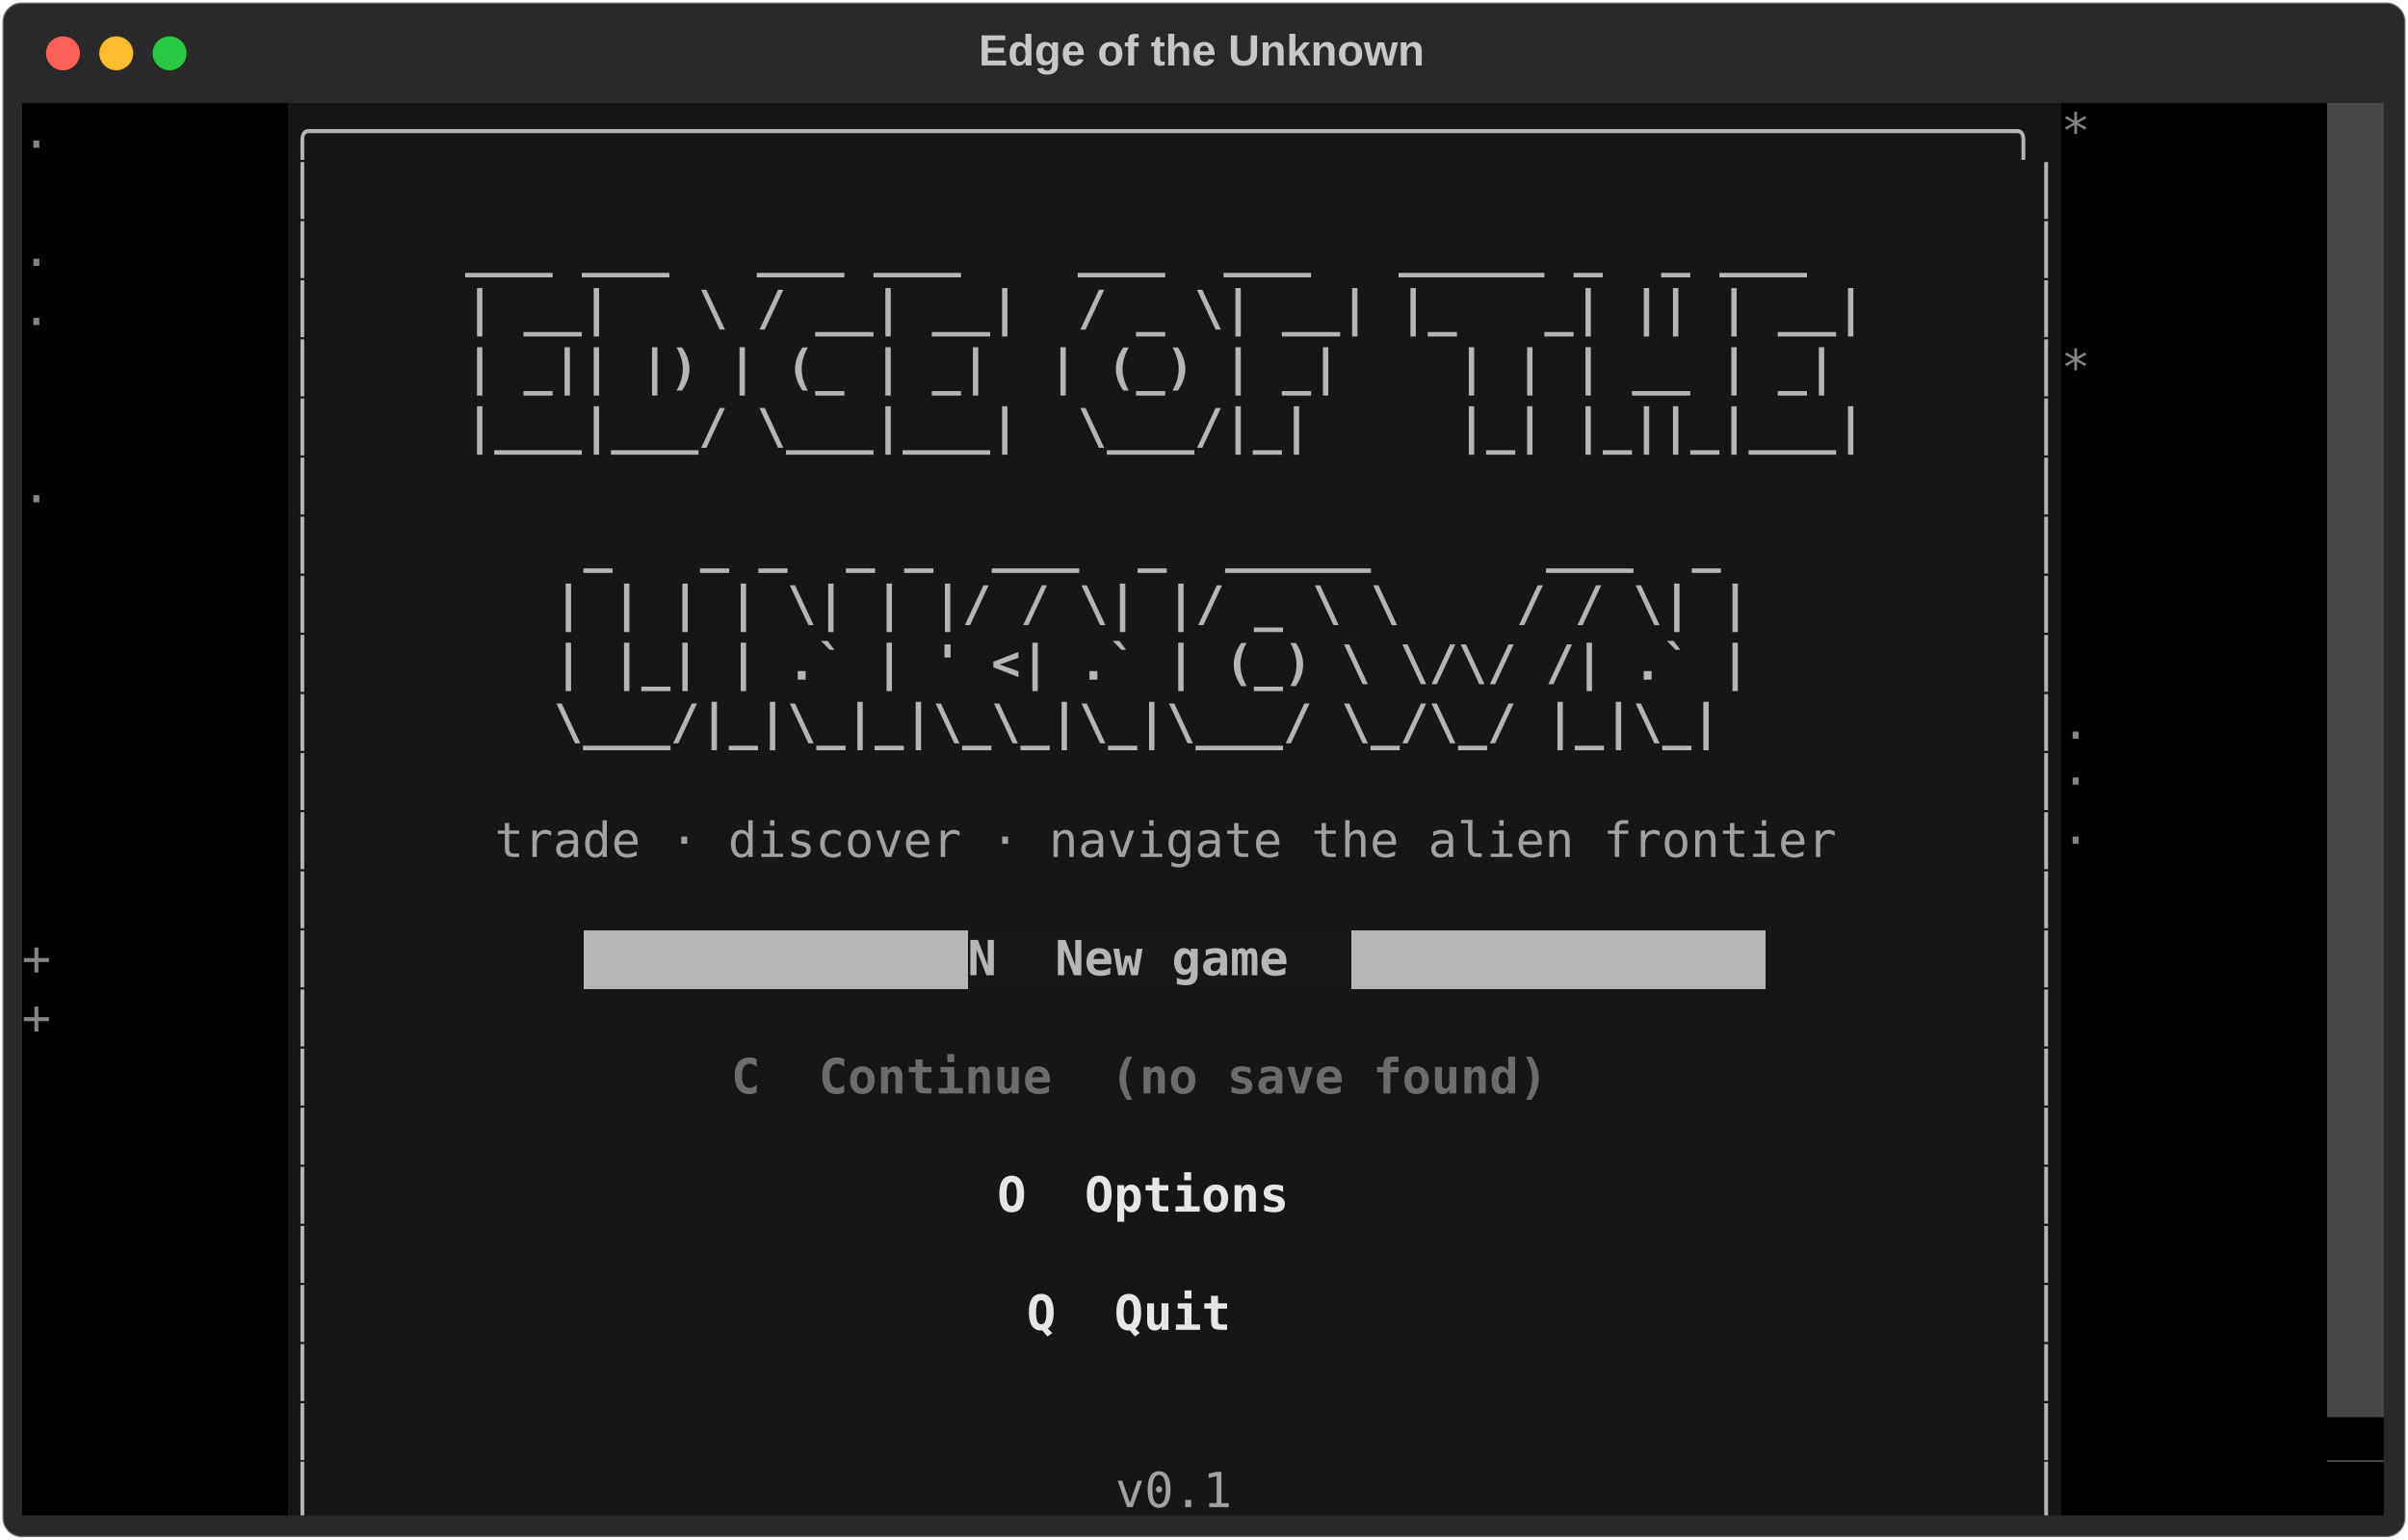
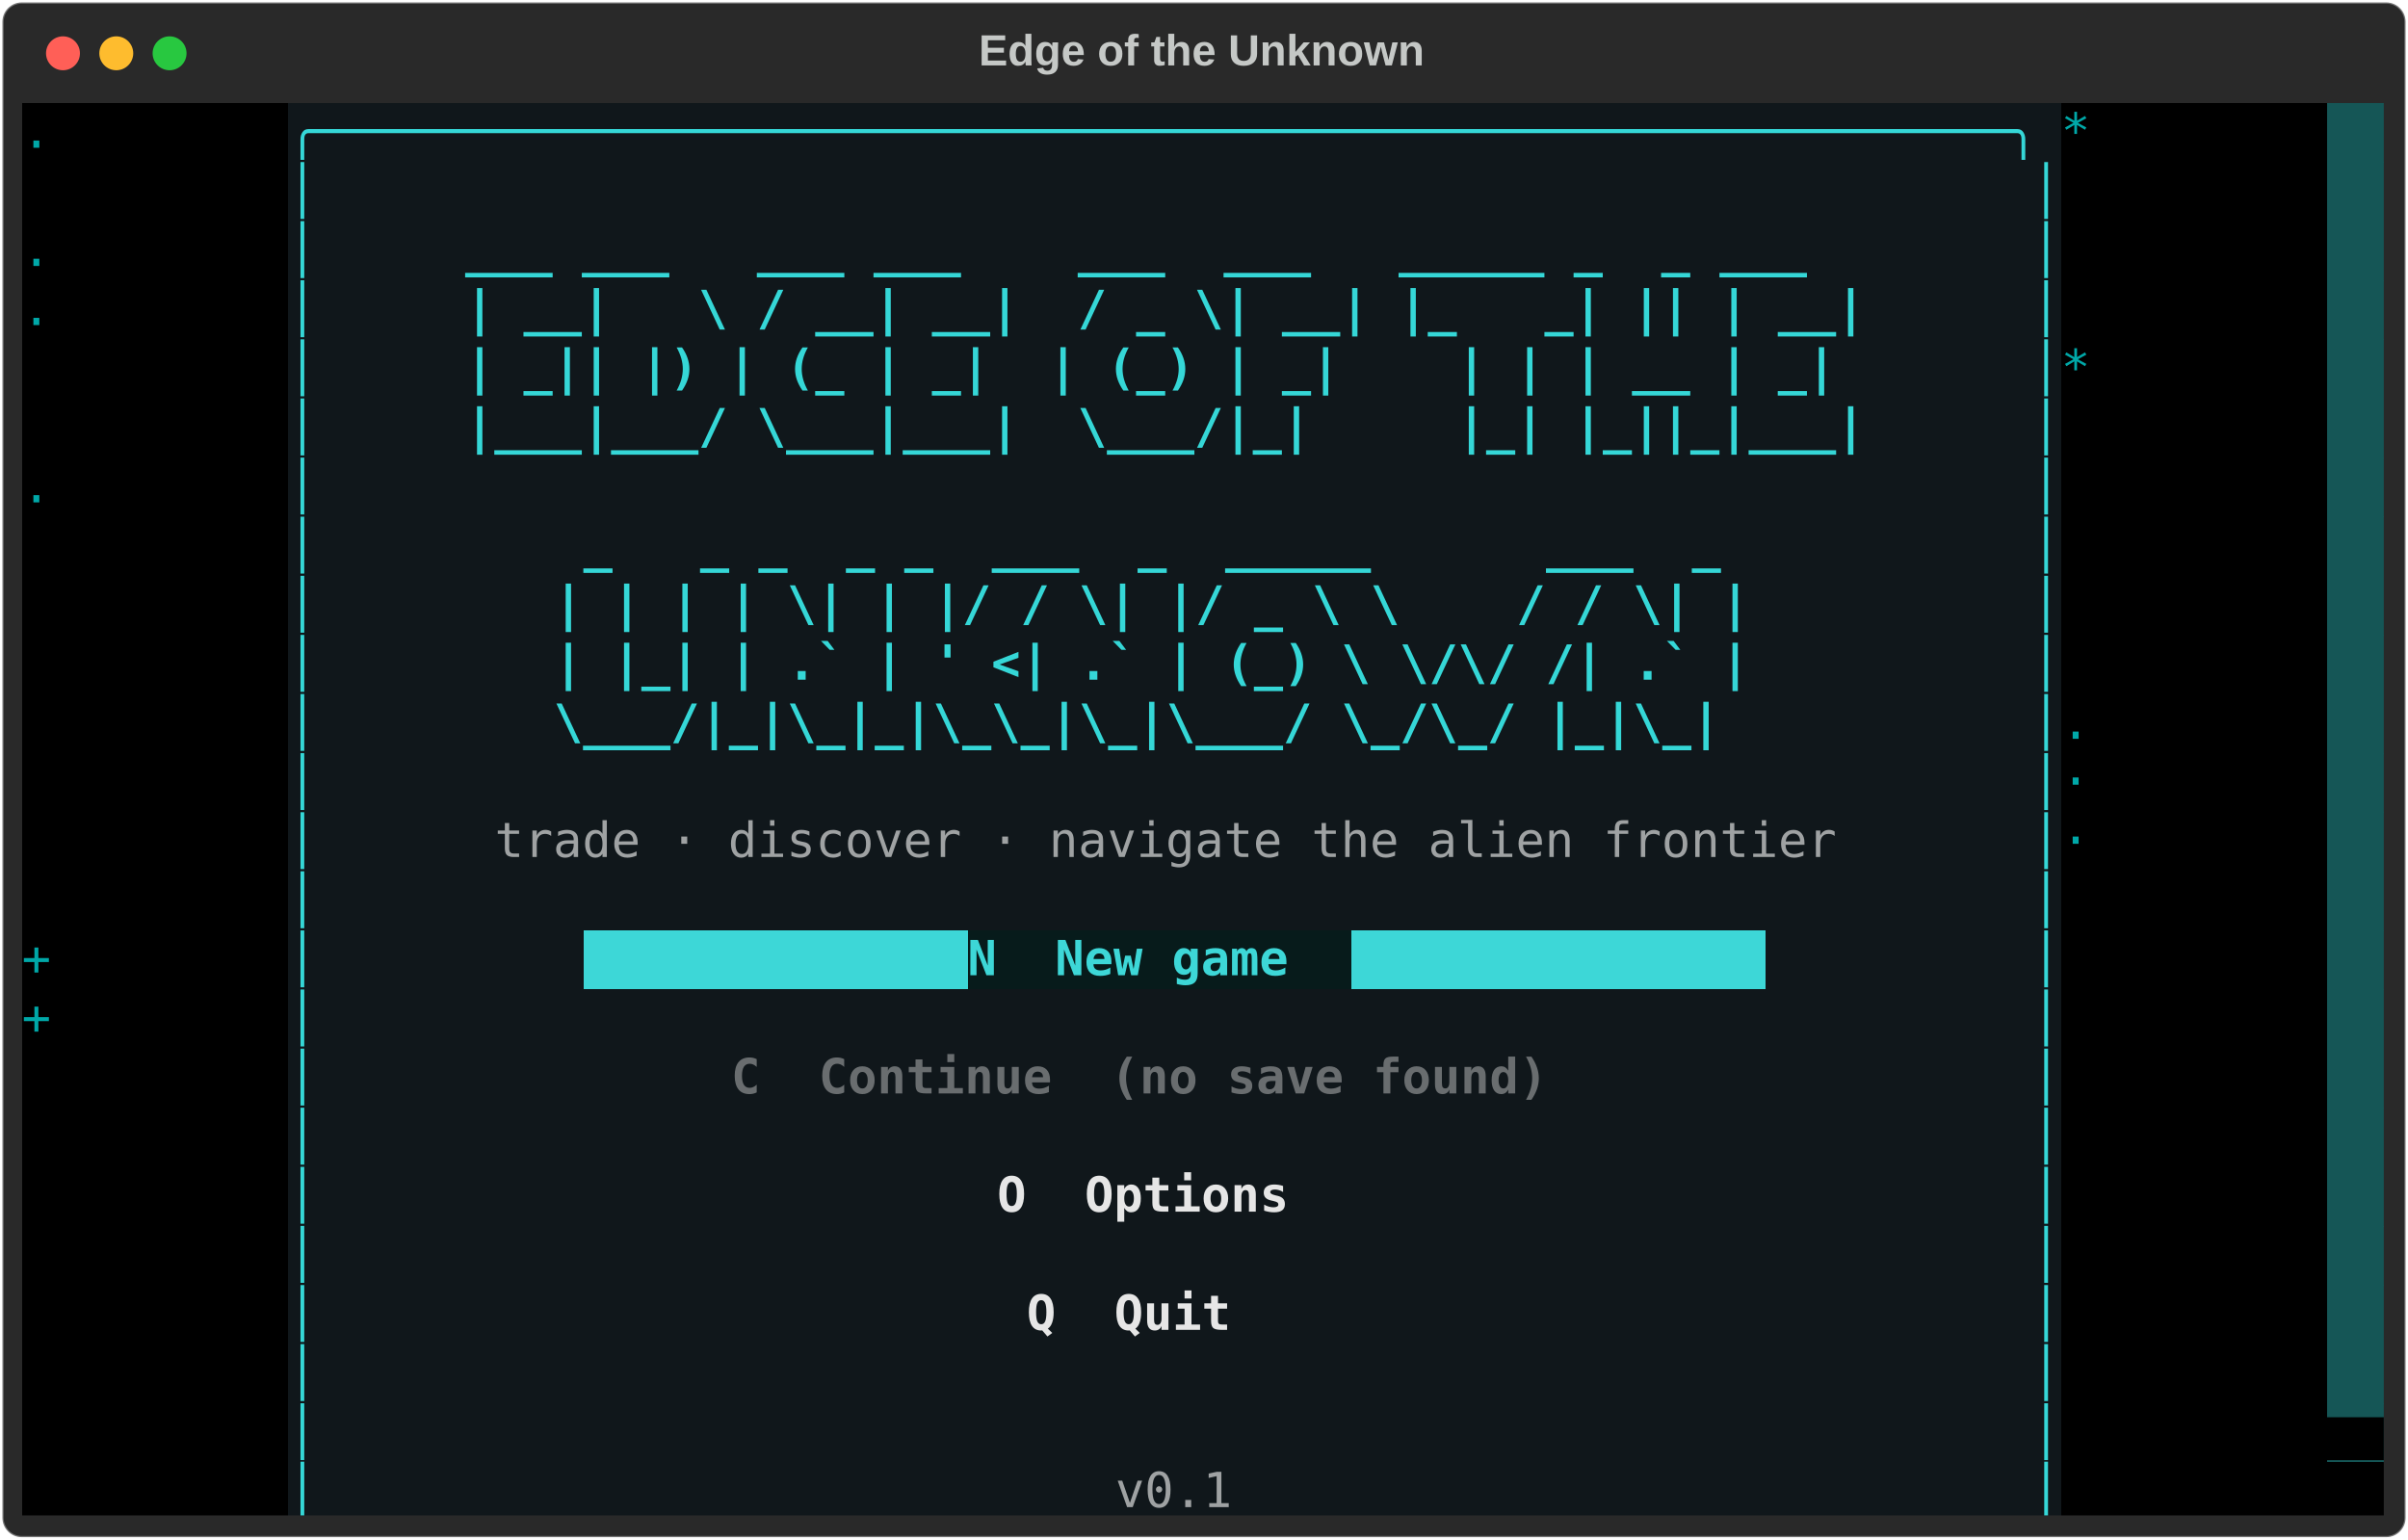
<svg xmlns="http://www.w3.org/2000/svg" class="rich-terminal" viewBox="0 0 994 635.6">
  <style>

    @font-face {
        font-family: "Fira Code";
        src: local("FiraCode-Regular"),
                url("https://cdnjs.cloudflare.com/ajax/libs/firacode/6.2.0/woff2/FiraCode-Regular.woff2") format("woff2"),
                url("https://cdnjs.cloudflare.com/ajax/libs/firacode/6.2.0/woff/FiraCode-Regular.woff") format("woff");
        font-style: normal;
        font-weight: 400;
    }
    @font-face {
        font-family: "Fira Code";
        src: local("FiraCode-Bold"),
                url("https://cdnjs.cloudflare.com/ajax/libs/firacode/6.2.0/woff2/FiraCode-Bold.woff2") format("woff2"),
                url("https://cdnjs.cloudflare.com/ajax/libs/firacode/6.2.0/woff/FiraCode-Bold.woff") format("woff");
        font-style: bold;
        font-weight: 700;
    }

    .terminal-matrix {
        font-family: Fira Code, monospace;
        font-size: 20px;
        line-height: 24.4px;
        font-variant-east-asian: full-width;
    }

    .terminal-title {
        font-size: 18px;
        font-weight: bold;
        font-family: arial;
    }

-     .terminal-r1 { fill: #848484 }
- .terminal-r2 { fill: #b5b5b5 }
+     .terminal-r1 { fill: #00a8a8 }
+ .terminal-r2 { fill: #35d7d7 }
.terminal-r3 { fill: #000000 }
.terminal-r4 { fill: #c5c8c6 }
- .terminal-r5 { fill: #b5b5b5;font-weight: bold }
- .terminal-r6 { fill: #a1a1a1 }
- .terminal-r7 { fill: #b6b6b6;font-weight: bold }
- .terminal-r8 { fill: #6c6c6c;font-weight: bold }
+ .terminal-r5 { fill: #35d7d7;font-weight: bold }
+ .terminal-r6 { fill: #9fa2a3 }
+ .terminal-r7 { fill: #3dd7d7;font-weight: bold }
+ .terminal-r8 { fill: #696d6f;font-weight: bold }
.terminal-r9 { fill: #e6e6e6;font-weight: bold }
.terminal-r10 { fill: #e6e6e6 }
    </style>
  <defs>
    <clipPath id="terminal-clip-terminal">
      <rect x="0" y="0" width="975.0" height="584.6" />
    </clipPath>
    <clipPath id="terminal-line-0">
      <rect x="0" y="1.5" width="976" height="24.65" />
    </clipPath>
    <clipPath id="terminal-line-1">
      <rect x="0" y="25.9" width="976" height="24.65" />
    </clipPath>
    <clipPath id="terminal-line-2">
      <rect x="0" y="50.3" width="976" height="24.65" />
    </clipPath>
    <clipPath id="terminal-line-3">
      <rect x="0" y="74.7" width="976" height="24.65" />
    </clipPath>
    <clipPath id="terminal-line-4">
      <rect x="0" y="99.1" width="976" height="24.65" />
    </clipPath>
    <clipPath id="terminal-line-5">
      <rect x="0" y="123.5" width="976" height="24.65" />
    </clipPath>
    <clipPath id="terminal-line-6">
      <rect x="0" y="147.9" width="976" height="24.65" />
    </clipPath>
    <clipPath id="terminal-line-7">
      <rect x="0" y="172.3" width="976" height="24.65" />
    </clipPath>
    <clipPath id="terminal-line-8">
      <rect x="0" y="196.7" width="976" height="24.65" />
    </clipPath>
    <clipPath id="terminal-line-9">
      <rect x="0" y="221.1" width="976" height="24.65" />
    </clipPath>
    <clipPath id="terminal-line-10">
      <rect x="0" y="245.5" width="976" height="24.65" />
    </clipPath>
    <clipPath id="terminal-line-11">
      <rect x="0" y="269.9" width="976" height="24.65" />
    </clipPath>
    <clipPath id="terminal-line-12">
      <rect x="0" y="294.3" width="976" height="24.65" />
    </clipPath>
    <clipPath id="terminal-line-13">
      <rect x="0" y="318.7" width="976" height="24.65" />
    </clipPath>
    <clipPath id="terminal-line-14">
      <rect x="0" y="343.1" width="976" height="24.65" />
    </clipPath>
    <clipPath id="terminal-line-15">
      <rect x="0" y="367.5" width="976" height="24.65" />
    </clipPath>
    <clipPath id="terminal-line-16">
      <rect x="0" y="391.9" width="976" height="24.65" />
    </clipPath>
    <clipPath id="terminal-line-17">
      <rect x="0" y="416.3" width="976" height="24.65" />
    </clipPath>
    <clipPath id="terminal-line-18">
      <rect x="0" y="440.7" width="976" height="24.65" />
    </clipPath>
    <clipPath id="terminal-line-19">
      <rect x="0" y="465.1" width="976" height="24.65" />
    </clipPath>
    <clipPath id="terminal-line-20">
      <rect x="0" y="489.5" width="976" height="24.65" />
    </clipPath>
    <clipPath id="terminal-line-21">
      <rect x="0" y="513.9" width="976" height="24.65" />
    </clipPath>
    <clipPath id="terminal-line-22">
      <rect x="0" y="538.3" width="976" height="24.65" />
    </clipPath>
  </defs>
  <rect fill="#292929" stroke="rgba(255,255,255,0.35)" stroke-width="1" x="1" y="1" width="992" height="633.6" rx="8" />
  <text class="terminal-title" fill="#c5c8c6" text-anchor="middle" x="496" y="27">Edge of the Unknown</text>
  <g transform="translate(26,22)">
    <circle cx="0" cy="0" r="7" fill="#ff5f57" />
    <circle cx="22" cy="0" r="7" fill="#febc2e" />
    <circle cx="44" cy="0" r="7" fill="#28c840" />
  </g>
  <g transform="translate(9, 41)" clip-path="url(#terminal-clip-terminal)">
    <rect fill="#000000" x="0" y="1.5" width="109.8" height="24.65" shape-rendering="crispEdges" />
-     <rect fill="#161616" x="109.8" y="1.5" width="732" height="24.65" shape-rendering="crispEdges" />
+     <rect fill="#10171b" x="109.8" y="1.5" width="732" height="24.65" shape-rendering="crispEdges" />
    <rect fill="#000000" x="841.8" y="1.5" width="109.8" height="24.65" shape-rendering="crispEdges" />
-     <rect fill="#484848" x="951.6" y="1.5" width="24.4" height="24.65" shape-rendering="crispEdges" />
+     <rect fill="#155656" x="951.6" y="1.5" width="24.4" height="24.65" shape-rendering="crispEdges" />
    <rect fill="#000000" x="0" y="25.9" width="109.8" height="24.65" shape-rendering="crispEdges" />
-     <rect fill="#161616" x="109.8" y="25.9" width="12.2" height="24.65" shape-rendering="crispEdges" />
-     <rect fill="#161616" x="122" y="25.9" width="707.6" height="24.65" shape-rendering="crispEdges" />
-     <rect fill="#161616" x="829.6" y="25.9" width="12.2" height="24.65" shape-rendering="crispEdges" />
+     <rect fill="#10171b" x="109.8" y="25.9" width="12.2" height="24.65" shape-rendering="crispEdges" />
+     <rect fill="#10171b" x="122" y="25.9" width="707.6" height="24.65" shape-rendering="crispEdges" />
+     <rect fill="#10171b" x="829.6" y="25.9" width="12.2" height="24.65" shape-rendering="crispEdges" />
    <rect fill="#000000" x="841.8" y="25.9" width="109.8" height="24.65" shape-rendering="crispEdges" />
-     <rect fill="#484848" x="951.6" y="25.9" width="24.4" height="24.65" shape-rendering="crispEdges" />
+     <rect fill="#155656" x="951.6" y="25.9" width="24.4" height="24.65" shape-rendering="crispEdges" />
    <rect fill="#000000" x="0" y="50.3" width="109.8" height="24.65" shape-rendering="crispEdges" />
-     <rect fill="#161616" x="109.8" y="50.3" width="12.2" height="24.65" shape-rendering="crispEdges" />
-     <rect fill="#161616" x="122" y="50.3" width="61" height="24.65" shape-rendering="crispEdges" />
-     <rect fill="#161616" x="183" y="50.3" width="573.4" height="24.65" shape-rendering="crispEdges" />
-     <rect fill="#161616" x="756.4" y="50.3" width="73.2" height="24.65" shape-rendering="crispEdges" />
-     <rect fill="#161616" x="829.6" y="50.3" width="12.2" height="24.65" shape-rendering="crispEdges" />
+     <rect fill="#10171b" x="109.8" y="50.3" width="12.2" height="24.65" shape-rendering="crispEdges" />
+     <rect fill="#10171b" x="122" y="50.3" width="61" height="24.65" shape-rendering="crispEdges" />
+     <rect fill="#10171b" x="183" y="50.3" width="573.4" height="24.65" shape-rendering="crispEdges" />
+     <rect fill="#10171b" x="756.4" y="50.3" width="73.2" height="24.65" shape-rendering="crispEdges" />
+     <rect fill="#10171b" x="829.6" y="50.3" width="12.2" height="24.65" shape-rendering="crispEdges" />
    <rect fill="#000000" x="841.8" y="50.3" width="109.8" height="24.65" shape-rendering="crispEdges" />
-     <rect fill="#484848" x="951.6" y="50.3" width="24.4" height="24.65" shape-rendering="crispEdges" />
+     <rect fill="#155656" x="951.6" y="50.3" width="24.4" height="24.65" shape-rendering="crispEdges" />
    <rect fill="#000000" x="0" y="74.7" width="109.8" height="24.65" shape-rendering="crispEdges" />
-     <rect fill="#161616" x="109.8" y="74.7" width="12.2" height="24.65" shape-rendering="crispEdges" />
-     <rect fill="#161616" x="122" y="74.7" width="61" height="24.65" shape-rendering="crispEdges" />
-     <rect fill="#161616" x="183" y="74.7" width="585.6" height="24.65" shape-rendering="crispEdges" />
-     <rect fill="#161616" x="768.6" y="74.7" width="61" height="24.65" shape-rendering="crispEdges" />
-     <rect fill="#161616" x="829.6" y="74.7" width="12.2" height="24.65" shape-rendering="crispEdges" />
+     <rect fill="#10171b" x="109.8" y="74.7" width="12.2" height="24.65" shape-rendering="crispEdges" />
+     <rect fill="#10171b" x="122" y="74.7" width="61" height="24.65" shape-rendering="crispEdges" />
+     <rect fill="#10171b" x="183" y="74.7" width="585.6" height="24.65" shape-rendering="crispEdges" />
+     <rect fill="#10171b" x="768.6" y="74.7" width="61" height="24.65" shape-rendering="crispEdges" />
+     <rect fill="#10171b" x="829.6" y="74.7" width="12.2" height="24.65" shape-rendering="crispEdges" />
    <rect fill="#000000" x="841.8" y="74.7" width="109.8" height="24.65" shape-rendering="crispEdges" />
-     <rect fill="#484848" x="951.6" y="74.7" width="24.4" height="24.65" shape-rendering="crispEdges" />
+     <rect fill="#155656" x="951.6" y="74.7" width="24.4" height="24.65" shape-rendering="crispEdges" />
    <rect fill="#000000" x="0" y="99.1" width="109.8" height="24.65" shape-rendering="crispEdges" />
-     <rect fill="#161616" x="109.8" y="99.1" width="12.2" height="24.65" shape-rendering="crispEdges" />
-     <rect fill="#161616" x="122" y="99.1" width="61" height="24.65" shape-rendering="crispEdges" />
-     <rect fill="#161616" x="183" y="99.1" width="573.4" height="24.65" shape-rendering="crispEdges" />
-     <rect fill="#161616" x="756.4" y="99.1" width="73.2" height="24.65" shape-rendering="crispEdges" />
-     <rect fill="#161616" x="829.6" y="99.1" width="12.2" height="24.65" shape-rendering="crispEdges" />
+     <rect fill="#10171b" x="109.8" y="99.1" width="12.2" height="24.65" shape-rendering="crispEdges" />
+     <rect fill="#10171b" x="122" y="99.1" width="61" height="24.65" shape-rendering="crispEdges" />
+     <rect fill="#10171b" x="183" y="99.1" width="573.4" height="24.65" shape-rendering="crispEdges" />
+     <rect fill="#10171b" x="756.4" y="99.1" width="73.2" height="24.65" shape-rendering="crispEdges" />
+     <rect fill="#10171b" x="829.6" y="99.1" width="12.2" height="24.65" shape-rendering="crispEdges" />
    <rect fill="#000000" x="841.8" y="99.1" width="109.8" height="24.65" shape-rendering="crispEdges" />
-     <rect fill="#484848" x="951.6" y="99.1" width="24.4" height="24.65" shape-rendering="crispEdges" />
+     <rect fill="#155656" x="951.6" y="99.1" width="24.4" height="24.65" shape-rendering="crispEdges" />
    <rect fill="#000000" x="0" y="123.5" width="109.8" height="24.65" shape-rendering="crispEdges" />
-     <rect fill="#161616" x="109.8" y="123.5" width="12.2" height="24.65" shape-rendering="crispEdges" />
-     <rect fill="#161616" x="122" y="123.5" width="61" height="24.65" shape-rendering="crispEdges" />
-     <rect fill="#161616" x="183" y="123.5" width="585.6" height="24.65" shape-rendering="crispEdges" />
-     <rect fill="#161616" x="768.6" y="123.5" width="61" height="24.65" shape-rendering="crispEdges" />
-     <rect fill="#161616" x="829.6" y="123.5" width="12.2" height="24.65" shape-rendering="crispEdges" />
+     <rect fill="#10171b" x="109.8" y="123.5" width="12.2" height="24.65" shape-rendering="crispEdges" />
+     <rect fill="#10171b" x="122" y="123.5" width="61" height="24.65" shape-rendering="crispEdges" />
+     <rect fill="#10171b" x="183" y="123.5" width="585.6" height="24.65" shape-rendering="crispEdges" />
+     <rect fill="#10171b" x="768.6" y="123.5" width="61" height="24.65" shape-rendering="crispEdges" />
+     <rect fill="#10171b" x="829.6" y="123.5" width="12.2" height="24.65" shape-rendering="crispEdges" />
    <rect fill="#000000" x="841.8" y="123.5" width="109.8" height="24.65" shape-rendering="crispEdges" />
-     <rect fill="#484848" x="951.6" y="123.5" width="24.4" height="24.65" shape-rendering="crispEdges" />
+     <rect fill="#155656" x="951.6" y="123.5" width="24.4" height="24.65" shape-rendering="crispEdges" />
    <rect fill="#000000" x="0" y="147.9" width="109.8" height="24.65" shape-rendering="crispEdges" />
-     <rect fill="#161616" x="109.8" y="147.9" width="12.2" height="24.65" shape-rendering="crispEdges" />
-     <rect fill="#161616" x="122" y="147.9" width="353.8" height="24.65" shape-rendering="crispEdges" />
-     <rect fill="#161616" x="475.8" y="147.9" width="0" height="24.65" shape-rendering="crispEdges" />
-     <rect fill="#161616" x="475.8" y="147.9" width="353.8" height="24.65" shape-rendering="crispEdges" />
-     <rect fill="#161616" x="829.6" y="147.9" width="12.2" height="24.65" shape-rendering="crispEdges" />
+     <rect fill="#10171b" x="109.8" y="147.9" width="12.2" height="24.65" shape-rendering="crispEdges" />
+     <rect fill="#10171b" x="122" y="147.9" width="353.8" height="24.65" shape-rendering="crispEdges" />
+     <rect fill="#10171b" x="475.8" y="147.9" width="0" height="24.65" shape-rendering="crispEdges" />
+     <rect fill="#10171b" x="475.8" y="147.9" width="353.8" height="24.65" shape-rendering="crispEdges" />
+     <rect fill="#10171b" x="829.6" y="147.9" width="12.2" height="24.65" shape-rendering="crispEdges" />
    <rect fill="#000000" x="841.8" y="147.9" width="109.8" height="24.65" shape-rendering="crispEdges" />
-     <rect fill="#484848" x="951.6" y="147.9" width="24.4" height="24.65" shape-rendering="crispEdges" />
+     <rect fill="#155656" x="951.6" y="147.9" width="24.4" height="24.65" shape-rendering="crispEdges" />
    <rect fill="#000000" x="0" y="172.3" width="109.8" height="24.65" shape-rendering="crispEdges" />
-     <rect fill="#161616" x="109.8" y="172.3" width="12.2" height="24.65" shape-rendering="crispEdges" />
-     <rect fill="#161616" x="122" y="172.3" width="109.8" height="24.65" shape-rendering="crispEdges" />
-     <rect fill="#161616" x="231.8" y="172.3" width="488" height="24.65" shape-rendering="crispEdges" />
-     <rect fill="#161616" x="719.8" y="172.3" width="109.8" height="24.65" shape-rendering="crispEdges" />
-     <rect fill="#161616" x="829.6" y="172.3" width="12.2" height="24.65" shape-rendering="crispEdges" />
+     <rect fill="#10171b" x="109.8" y="172.3" width="12.2" height="24.65" shape-rendering="crispEdges" />
+     <rect fill="#10171b" x="122" y="172.3" width="109.8" height="24.65" shape-rendering="crispEdges" />
+     <rect fill="#10171b" x="231.8" y="172.3" width="488" height="24.65" shape-rendering="crispEdges" />
+     <rect fill="#10171b" x="719.8" y="172.3" width="109.8" height="24.65" shape-rendering="crispEdges" />
+     <rect fill="#10171b" x="829.6" y="172.3" width="12.2" height="24.65" shape-rendering="crispEdges" />
    <rect fill="#000000" x="841.8" y="172.3" width="109.8" height="24.65" shape-rendering="crispEdges" />
-     <rect fill="#484848" x="951.6" y="172.3" width="24.4" height="24.65" shape-rendering="crispEdges" />
+     <rect fill="#155656" x="951.6" y="172.3" width="24.4" height="24.65" shape-rendering="crispEdges" />
    <rect fill="#000000" x="0" y="196.7" width="109.8" height="24.65" shape-rendering="crispEdges" />
-     <rect fill="#161616" x="109.8" y="196.7" width="12.2" height="24.65" shape-rendering="crispEdges" />
-     <rect fill="#161616" x="122" y="196.7" width="97.6" height="24.65" shape-rendering="crispEdges" />
-     <rect fill="#161616" x="219.6" y="196.7" width="500.2" height="24.65" shape-rendering="crispEdges" />
-     <rect fill="#161616" x="719.8" y="196.7" width="109.8" height="24.65" shape-rendering="crispEdges" />
-     <rect fill="#161616" x="829.6" y="196.7" width="12.2" height="24.65" shape-rendering="crispEdges" />
+     <rect fill="#10171b" x="109.8" y="196.7" width="12.2" height="24.65" shape-rendering="crispEdges" />
+     <rect fill="#10171b" x="122" y="196.7" width="97.6" height="24.65" shape-rendering="crispEdges" />
+     <rect fill="#10171b" x="219.6" y="196.7" width="500.2" height="24.65" shape-rendering="crispEdges" />
+     <rect fill="#10171b" x="719.8" y="196.7" width="109.8" height="24.65" shape-rendering="crispEdges" />
+     <rect fill="#10171b" x="829.6" y="196.7" width="12.2" height="24.65" shape-rendering="crispEdges" />
    <rect fill="#000000" x="841.8" y="196.7" width="109.8" height="24.65" shape-rendering="crispEdges" />
-     <rect fill="#484848" x="951.6" y="196.7" width="24.4" height="24.65" shape-rendering="crispEdges" />
+     <rect fill="#155656" x="951.6" y="196.7" width="24.4" height="24.65" shape-rendering="crispEdges" />
    <rect fill="#000000" x="0" y="221.1" width="109.8" height="24.65" shape-rendering="crispEdges" />
-     <rect fill="#161616" x="109.8" y="221.1" width="12.2" height="24.65" shape-rendering="crispEdges" />
-     <rect fill="#161616" x="122" y="221.1" width="97.6" height="24.65" shape-rendering="crispEdges" />
-     <rect fill="#161616" x="219.6" y="221.1" width="500.2" height="24.65" shape-rendering="crispEdges" />
-     <rect fill="#161616" x="719.8" y="221.1" width="109.8" height="24.65" shape-rendering="crispEdges" />
-     <rect fill="#161616" x="829.6" y="221.1" width="12.2" height="24.65" shape-rendering="crispEdges" />
+     <rect fill="#10171b" x="109.8" y="221.1" width="12.2" height="24.65" shape-rendering="crispEdges" />
+     <rect fill="#10171b" x="122" y="221.1" width="97.6" height="24.65" shape-rendering="crispEdges" />
+     <rect fill="#10171b" x="219.6" y="221.1" width="500.2" height="24.65" shape-rendering="crispEdges" />
+     <rect fill="#10171b" x="719.8" y="221.1" width="109.8" height="24.65" shape-rendering="crispEdges" />
+     <rect fill="#10171b" x="829.6" y="221.1" width="12.2" height="24.65" shape-rendering="crispEdges" />
    <rect fill="#000000" x="841.8" y="221.1" width="109.8" height="24.65" shape-rendering="crispEdges" />
-     <rect fill="#484848" x="951.6" y="221.1" width="24.4" height="24.65" shape-rendering="crispEdges" />
+     <rect fill="#155656" x="951.6" y="221.1" width="24.4" height="24.65" shape-rendering="crispEdges" />
    <rect fill="#000000" x="0" y="245.5" width="109.8" height="24.65" shape-rendering="crispEdges" />
-     <rect fill="#161616" x="109.8" y="245.5" width="12.2" height="24.65" shape-rendering="crispEdges" />
-     <rect fill="#161616" x="122" y="245.5" width="97.6" height="24.65" shape-rendering="crispEdges" />
-     <rect fill="#161616" x="219.6" y="245.5" width="500.2" height="24.65" shape-rendering="crispEdges" />
-     <rect fill="#161616" x="719.8" y="245.5" width="109.8" height="24.65" shape-rendering="crispEdges" />
-     <rect fill="#161616" x="829.6" y="245.5" width="12.2" height="24.65" shape-rendering="crispEdges" />
+     <rect fill="#10171b" x="109.8" y="245.5" width="12.2" height="24.65" shape-rendering="crispEdges" />
+     <rect fill="#10171b" x="122" y="245.5" width="97.6" height="24.65" shape-rendering="crispEdges" />
+     <rect fill="#10171b" x="219.6" y="245.5" width="500.2" height="24.65" shape-rendering="crispEdges" />
+     <rect fill="#10171b" x="719.8" y="245.5" width="109.8" height="24.65" shape-rendering="crispEdges" />
+     <rect fill="#10171b" x="829.6" y="245.5" width="12.2" height="24.65" shape-rendering="crispEdges" />
    <rect fill="#000000" x="841.8" y="245.5" width="109.8" height="24.65" shape-rendering="crispEdges" />
-     <rect fill="#484848" x="951.6" y="245.5" width="24.4" height="24.65" shape-rendering="crispEdges" />
+     <rect fill="#155656" x="951.6" y="245.5" width="24.4" height="24.65" shape-rendering="crispEdges" />
    <rect fill="#000000" x="0" y="269.9" width="109.8" height="24.65" shape-rendering="crispEdges" />
-     <rect fill="#161616" x="109.8" y="269.9" width="12.2" height="24.65" shape-rendering="crispEdges" />
-     <rect fill="#161616" x="122" y="269.9" width="353.8" height="24.65" shape-rendering="crispEdges" />
-     <rect fill="#161616" x="475.8" y="269.9" width="0" height="24.65" shape-rendering="crispEdges" />
-     <rect fill="#161616" x="475.8" y="269.9" width="353.8" height="24.65" shape-rendering="crispEdges" />
-     <rect fill="#161616" x="829.6" y="269.9" width="12.2" height="24.65" shape-rendering="crispEdges" />
+     <rect fill="#10171b" x="109.8" y="269.9" width="12.2" height="24.65" shape-rendering="crispEdges" />
+     <rect fill="#10171b" x="122" y="269.9" width="353.8" height="24.65" shape-rendering="crispEdges" />
+     <rect fill="#10171b" x="475.8" y="269.9" width="0" height="24.65" shape-rendering="crispEdges" />
+     <rect fill="#10171b" x="475.8" y="269.9" width="353.8" height="24.65" shape-rendering="crispEdges" />
+     <rect fill="#10171b" x="829.6" y="269.9" width="12.2" height="24.65" shape-rendering="crispEdges" />
    <rect fill="#000000" x="841.8" y="269.9" width="109.8" height="24.65" shape-rendering="crispEdges" />
-     <rect fill="#484848" x="951.6" y="269.9" width="24.4" height="24.65" shape-rendering="crispEdges" />
+     <rect fill="#155656" x="951.6" y="269.9" width="24.4" height="24.65" shape-rendering="crispEdges" />
    <rect fill="#000000" x="0" y="294.3" width="109.8" height="24.65" shape-rendering="crispEdges" />
-     <rect fill="#161616" x="109.8" y="294.3" width="12.2" height="24.65" shape-rendering="crispEdges" />
-     <rect fill="#161616" x="122" y="294.3" width="73.2" height="24.65" shape-rendering="crispEdges" />
-     <rect fill="#161616" x="195.2" y="294.3" width="561.2" height="24.65" shape-rendering="crispEdges" />
-     <rect fill="#161616" x="756.4" y="294.3" width="73.2" height="24.65" shape-rendering="crispEdges" />
-     <rect fill="#161616" x="829.6" y="294.3" width="12.2" height="24.65" shape-rendering="crispEdges" />
+     <rect fill="#10171b" x="109.8" y="294.3" width="12.2" height="24.65" shape-rendering="crispEdges" />
+     <rect fill="#10171b" x="122" y="294.3" width="73.2" height="24.65" shape-rendering="crispEdges" />
+     <rect fill="#10171b" x="195.2" y="294.3" width="561.2" height="24.65" shape-rendering="crispEdges" />
+     <rect fill="#10171b" x="756.4" y="294.3" width="73.2" height="24.65" shape-rendering="crispEdges" />
+     <rect fill="#10171b" x="829.6" y="294.3" width="12.2" height="24.65" shape-rendering="crispEdges" />
    <rect fill="#000000" x="841.8" y="294.3" width="109.8" height="24.65" shape-rendering="crispEdges" />
-     <rect fill="#484848" x="951.6" y="294.3" width="24.4" height="24.65" shape-rendering="crispEdges" />
+     <rect fill="#155656" x="951.6" y="294.3" width="24.4" height="24.65" shape-rendering="crispEdges" />
    <rect fill="#000000" x="0" y="318.7" width="109.8" height="24.65" shape-rendering="crispEdges" />
-     <rect fill="#161616" x="109.8" y="318.7" width="12.2" height="24.65" shape-rendering="crispEdges" />
-     <rect fill="#161616" x="122" y="318.7" width="707.6" height="24.65" shape-rendering="crispEdges" />
-     <rect fill="#161616" x="829.6" y="318.7" width="12.2" height="24.65" shape-rendering="crispEdges" />
+     <rect fill="#10171b" x="109.8" y="318.7" width="12.2" height="24.65" shape-rendering="crispEdges" />
+     <rect fill="#10171b" x="122" y="318.7" width="707.6" height="24.65" shape-rendering="crispEdges" />
+     <rect fill="#10171b" x="829.6" y="318.7" width="12.2" height="24.65" shape-rendering="crispEdges" />
    <rect fill="#000000" x="841.8" y="318.7" width="109.8" height="24.65" shape-rendering="crispEdges" />
-     <rect fill="#484848" x="951.6" y="318.7" width="24.4" height="24.65" shape-rendering="crispEdges" />
+     <rect fill="#155656" x="951.6" y="318.7" width="24.4" height="24.65" shape-rendering="crispEdges" />
    <rect fill="#000000" x="0" y="343.1" width="109.8" height="24.65" shape-rendering="crispEdges" />
-     <rect fill="#161616" x="109.8" y="343.1" width="12.2" height="24.65" shape-rendering="crispEdges" />
-     <rect fill="#161616" x="122" y="343.1" width="109.8" height="24.65" shape-rendering="crispEdges" />
-     <rect fill="#b6b6b6" x="231.8" y="343.1" width="158.6" height="24.65" shape-rendering="crispEdges" />
-     <rect fill="#171717" x="390.4" y="343.1" width="158.6" height="24.65" shape-rendering="crispEdges" />
-     <rect fill="#b6b6b6" x="549" y="343.1" width="170.8" height="24.65" shape-rendering="crispEdges" />
-     <rect fill="#161616" x="719.8" y="343.1" width="109.8" height="24.65" shape-rendering="crispEdges" />
-     <rect fill="#161616" x="829.6" y="343.1" width="12.2" height="24.65" shape-rendering="crispEdges" />
+     <rect fill="#10171b" x="109.8" y="343.1" width="12.2" height="24.65" shape-rendering="crispEdges" />
+     <rect fill="#10171b" x="122" y="343.1" width="109.8" height="24.65" shape-rendering="crispEdges" />
+     <rect fill="#3dd7d7" x="231.8" y="343.1" width="158.6" height="24.65" shape-rendering="crispEdges" />
+     <rect fill="#071b1b" x="390.4" y="343.1" width="158.6" height="24.65" shape-rendering="crispEdges" />
+     <rect fill="#3dd7d7" x="549" y="343.1" width="170.8" height="24.65" shape-rendering="crispEdges" />
+     <rect fill="#10171b" x="719.8" y="343.1" width="109.8" height="24.65" shape-rendering="crispEdges" />
+     <rect fill="#10171b" x="829.6" y="343.1" width="12.2" height="24.65" shape-rendering="crispEdges" />
    <rect fill="#000000" x="841.8" y="343.1" width="109.8" height="24.65" shape-rendering="crispEdges" />
-     <rect fill="#484848" x="951.6" y="343.1" width="24.4" height="24.65" shape-rendering="crispEdges" />
+     <rect fill="#155656" x="951.6" y="343.1" width="24.4" height="24.65" shape-rendering="crispEdges" />
    <rect fill="#000000" x="0" y="367.5" width="109.8" height="24.65" shape-rendering="crispEdges" />
-     <rect fill="#161616" x="109.8" y="367.5" width="12.2" height="24.65" shape-rendering="crispEdges" />
-     <rect fill="#161616" x="122" y="367.5" width="707.6" height="24.65" shape-rendering="crispEdges" />
-     <rect fill="#161616" x="829.6" y="367.5" width="12.2" height="24.65" shape-rendering="crispEdges" />
+     <rect fill="#10171b" x="109.8" y="367.5" width="12.2" height="24.65" shape-rendering="crispEdges" />
+     <rect fill="#10171b" x="122" y="367.5" width="707.6" height="24.65" shape-rendering="crispEdges" />
+     <rect fill="#10171b" x="829.6" y="367.5" width="12.2" height="24.65" shape-rendering="crispEdges" />
    <rect fill="#000000" x="841.8" y="367.5" width="109.8" height="24.65" shape-rendering="crispEdges" />
-     <rect fill="#484848" x="951.6" y="367.5" width="24.4" height="24.65" shape-rendering="crispEdges" />
+     <rect fill="#155656" x="951.6" y="367.5" width="24.4" height="24.65" shape-rendering="crispEdges" />
    <rect fill="#000000" x="0" y="391.9" width="109.8" height="24.65" shape-rendering="crispEdges" />
-     <rect fill="#161616" x="109.8" y="391.9" width="12.2" height="24.65" shape-rendering="crispEdges" />
-     <rect fill="#161616" x="122" y="391.9" width="170.8" height="24.65" shape-rendering="crispEdges" />
-     <rect fill="#161616" x="292.8" y="391.9" width="366" height="24.65" shape-rendering="crispEdges" />
-     <rect fill="#161616" x="658.8" y="391.9" width="170.8" height="24.65" shape-rendering="crispEdges" />
-     <rect fill="#161616" x="829.6" y="391.9" width="12.2" height="24.65" shape-rendering="crispEdges" />
+     <rect fill="#10171b" x="109.8" y="391.9" width="12.2" height="24.65" shape-rendering="crispEdges" />
+     <rect fill="#10171b" x="122" y="391.9" width="170.8" height="24.65" shape-rendering="crispEdges" />
+     <rect fill="#10171b" x="292.8" y="391.9" width="366" height="24.65" shape-rendering="crispEdges" />
+     <rect fill="#10171b" x="658.8" y="391.9" width="170.8" height="24.65" shape-rendering="crispEdges" />
+     <rect fill="#10171b" x="829.6" y="391.9" width="12.2" height="24.65" shape-rendering="crispEdges" />
    <rect fill="#000000" x="841.8" y="391.9" width="109.8" height="24.65" shape-rendering="crispEdges" />
-     <rect fill="#484848" x="951.6" y="391.9" width="24.4" height="24.65" shape-rendering="crispEdges" />
+     <rect fill="#155656" x="951.6" y="391.9" width="24.4" height="24.65" shape-rendering="crispEdges" />
    <rect fill="#000000" x="0" y="416.3" width="109.8" height="24.65" shape-rendering="crispEdges" />
-     <rect fill="#161616" x="109.8" y="416.3" width="12.2" height="24.65" shape-rendering="crispEdges" />
-     <rect fill="#161616" x="122" y="416.3" width="707.6" height="24.65" shape-rendering="crispEdges" />
-     <rect fill="#161616" x="829.6" y="416.3" width="12.2" height="24.65" shape-rendering="crispEdges" />
+     <rect fill="#10171b" x="109.8" y="416.3" width="12.2" height="24.65" shape-rendering="crispEdges" />
+     <rect fill="#10171b" x="122" y="416.3" width="707.6" height="24.65" shape-rendering="crispEdges" />
+     <rect fill="#10171b" x="829.6" y="416.3" width="12.2" height="24.65" shape-rendering="crispEdges" />
    <rect fill="#000000" x="841.8" y="416.3" width="109.8" height="24.65" shape-rendering="crispEdges" />
-     <rect fill="#484848" x="951.6" y="416.3" width="24.4" height="24.65" shape-rendering="crispEdges" />
+     <rect fill="#155656" x="951.6" y="416.3" width="24.4" height="24.65" shape-rendering="crispEdges" />
    <rect fill="#000000" x="0" y="440.7" width="109.8" height="24.65" shape-rendering="crispEdges" />
-     <rect fill="#161616" x="109.8" y="440.7" width="12.2" height="24.65" shape-rendering="crispEdges" />
-     <rect fill="#161616" x="122" y="440.7" width="280.6" height="24.65" shape-rendering="crispEdges" />
-     <rect fill="#161616" x="402.6" y="440.7" width="146.4" height="24.65" shape-rendering="crispEdges" />
-     <rect fill="#161616" x="549" y="440.7" width="280.6" height="24.65" shape-rendering="crispEdges" />
-     <rect fill="#161616" x="829.6" y="440.7" width="12.2" height="24.65" shape-rendering="crispEdges" />
+     <rect fill="#10171b" x="109.8" y="440.7" width="12.2" height="24.65" shape-rendering="crispEdges" />
+     <rect fill="#10171b" x="122" y="440.7" width="280.6" height="24.65" shape-rendering="crispEdges" />
+     <rect fill="#10171b" x="402.6" y="440.7" width="146.4" height="24.65" shape-rendering="crispEdges" />
+     <rect fill="#10171b" x="549" y="440.7" width="280.6" height="24.65" shape-rendering="crispEdges" />
+     <rect fill="#10171b" x="829.6" y="440.7" width="12.2" height="24.65" shape-rendering="crispEdges" />
    <rect fill="#000000" x="841.8" y="440.7" width="109.8" height="24.65" shape-rendering="crispEdges" />
-     <rect fill="#484848" x="951.6" y="440.7" width="24.4" height="24.65" shape-rendering="crispEdges" />
+     <rect fill="#155656" x="951.6" y="440.7" width="24.4" height="24.65" shape-rendering="crispEdges" />
    <rect fill="#000000" x="0" y="465.1" width="109.8" height="24.65" shape-rendering="crispEdges" />
-     <rect fill="#161616" x="109.8" y="465.1" width="12.2" height="24.65" shape-rendering="crispEdges" />
-     <rect fill="#161616" x="122" y="465.1" width="707.6" height="24.65" shape-rendering="crispEdges" />
-     <rect fill="#161616" x="829.6" y="465.1" width="12.2" height="24.65" shape-rendering="crispEdges" />
+     <rect fill="#10171b" x="109.8" y="465.1" width="12.2" height="24.65" shape-rendering="crispEdges" />
+     <rect fill="#10171b" x="122" y="465.1" width="707.6" height="24.65" shape-rendering="crispEdges" />
+     <rect fill="#10171b" x="829.6" y="465.1" width="12.2" height="24.65" shape-rendering="crispEdges" />
    <rect fill="#000000" x="841.8" y="465.1" width="109.8" height="24.65" shape-rendering="crispEdges" />
-     <rect fill="#484848" x="951.6" y="465.1" width="24.4" height="24.65" shape-rendering="crispEdges" />
+     <rect fill="#155656" x="951.6" y="465.1" width="24.4" height="24.65" shape-rendering="crispEdges" />
    <rect fill="#000000" x="0" y="489.5" width="109.8" height="24.65" shape-rendering="crispEdges" />
-     <rect fill="#161616" x="109.8" y="489.5" width="12.2" height="24.65" shape-rendering="crispEdges" />
-     <rect fill="#161616" x="122" y="489.5" width="292.8" height="24.65" shape-rendering="crispEdges" />
-     <rect fill="#161616" x="414.8" y="489.5" width="109.8" height="24.65" shape-rendering="crispEdges" />
-     <rect fill="#161616" x="524.6" y="489.5" width="305" height="24.65" shape-rendering="crispEdges" />
-     <rect fill="#161616" x="829.6" y="489.5" width="12.2" height="24.65" shape-rendering="crispEdges" />
+     <rect fill="#10171b" x="109.8" y="489.5" width="12.2" height="24.65" shape-rendering="crispEdges" />
+     <rect fill="#10171b" x="122" y="489.5" width="292.8" height="24.65" shape-rendering="crispEdges" />
+     <rect fill="#10171b" x="414.8" y="489.5" width="109.8" height="24.65" shape-rendering="crispEdges" />
+     <rect fill="#10171b" x="524.6" y="489.5" width="305" height="24.65" shape-rendering="crispEdges" />
+     <rect fill="#10171b" x="829.6" y="489.5" width="12.2" height="24.65" shape-rendering="crispEdges" />
    <rect fill="#000000" x="841.8" y="489.5" width="109.8" height="24.65" shape-rendering="crispEdges" />
-     <rect fill="#484848" x="951.6" y="489.5" width="24.4" height="24.65" shape-rendering="crispEdges" />
+     <rect fill="#155656" x="951.6" y="489.5" width="24.4" height="24.65" shape-rendering="crispEdges" />
    <rect fill="#000000" x="0" y="513.9" width="109.8" height="24.65" shape-rendering="crispEdges" />
-     <rect fill="#161616" x="109.8" y="513.9" width="12.2" height="24.65" shape-rendering="crispEdges" />
-     <rect fill="#161616" x="122" y="513.9" width="707.6" height="24.65" shape-rendering="crispEdges" />
-     <rect fill="#161616" x="829.6" y="513.9" width="12.2" height="24.65" shape-rendering="crispEdges" />
+     <rect fill="#10171b" x="109.8" y="513.9" width="12.2" height="24.65" shape-rendering="crispEdges" />
+     <rect fill="#10171b" x="122" y="513.9" width="707.6" height="24.65" shape-rendering="crispEdges" />
+     <rect fill="#10171b" x="829.6" y="513.9" width="12.2" height="24.65" shape-rendering="crispEdges" />
    <rect fill="#000000" x="841.8" y="513.9" width="109.8" height="24.65" shape-rendering="crispEdges" />
-     <rect fill="#484848" x="951.6" y="513.9" width="24.4" height="24.65" shape-rendering="crispEdges" />
+     <rect fill="#155656" x="951.6" y="513.9" width="24.4" height="24.65" shape-rendering="crispEdges" />
    <rect fill="#000000" x="0" y="538.3" width="109.8" height="24.65" shape-rendering="crispEdges" />
-     <rect fill="#161616" x="109.8" y="538.3" width="12.2" height="24.65" shape-rendering="crispEdges" />
-     <rect fill="#161616" x="122" y="538.3" width="707.6" height="24.65" shape-rendering="crispEdges" />
-     <rect fill="#161616" x="829.6" y="538.3" width="12.2" height="24.65" shape-rendering="crispEdges" />
+     <rect fill="#10171b" x="109.8" y="538.3" width="12.2" height="24.65" shape-rendering="crispEdges" />
+     <rect fill="#10171b" x="122" y="538.3" width="707.6" height="24.65" shape-rendering="crispEdges" />
+     <rect fill="#10171b" x="829.6" y="538.3" width="12.2" height="24.65" shape-rendering="crispEdges" />
    <rect fill="#000000" x="841.8" y="538.3" width="109.8" height="24.65" shape-rendering="crispEdges" />
-     <rect fill="#484848" x="951.6" y="538.3" width="24.4" height="24.65" shape-rendering="crispEdges" />
+     <rect fill="#155656" x="951.6" y="538.3" width="24.4" height="24.65" shape-rendering="crispEdges" />
    <rect fill="#000000" x="0" y="562.7" width="109.8" height="24.65" shape-rendering="crispEdges" />
-     <rect fill="#161616" x="109.8" y="562.7" width="12.2" height="24.65" shape-rendering="crispEdges" />
-     <rect fill="#161616" x="122" y="562.7" width="329.4" height="24.65" shape-rendering="crispEdges" />
-     <rect fill="#161616" x="451.4" y="562.7" width="48.8" height="24.65" shape-rendering="crispEdges" />
-     <rect fill="#161616" x="500.2" y="562.7" width="329.4" height="24.65" shape-rendering="crispEdges" />
-     <rect fill="#161616" x="829.6" y="562.7" width="12.2" height="24.65" shape-rendering="crispEdges" />
+     <rect fill="#10171b" x="109.8" y="562.7" width="12.2" height="24.65" shape-rendering="crispEdges" />
+     <rect fill="#10171b" x="122" y="562.7" width="329.4" height="24.65" shape-rendering="crispEdges" />
+     <rect fill="#10171b" x="451.4" y="562.7" width="48.8" height="24.65" shape-rendering="crispEdges" />
+     <rect fill="#10171b" x="500.2" y="562.7" width="329.4" height="24.65" shape-rendering="crispEdges" />
+     <rect fill="#10171b" x="829.6" y="562.7" width="12.2" height="24.65" shape-rendering="crispEdges" />
    <rect fill="#000000" x="841.8" y="562.7" width="109.8" height="24.65" shape-rendering="crispEdges" />
    <rect fill="#000000" x="951.6" y="562.7" width="24.4" height="24.65" shape-rendering="crispEdges" />
    <g class="terminal-matrix">
      <text class="terminal-r1" x="0" y="20" textLength="109.8" clip-path="url(#terminal-line-0)">   .     </text>
      <text class="terminal-r2" x="109.8" y="20" textLength="732" clip-path="url(#terminal-line-0)">╭──────────────────────────────────────────────────────────╮</text>
      <text class="terminal-r1" x="841.8" y="20" textLength="109.8" clip-path="url(#terminal-line-0)">*        </text>
      <text class="terminal-r4" x="976" y="20" textLength="12.2" clip-path="url(#terminal-line-0)">
</text>
      <text class="terminal-r2" x="109.8" y="44.4" textLength="12.2" clip-path="url(#terminal-line-1)">│</text>
      <text class="terminal-r2" x="829.6" y="44.4" textLength="12.2" clip-path="url(#terminal-line-1)">│</text>
      <text class="terminal-r4" x="976" y="44.4" textLength="12.2" clip-path="url(#terminal-line-1)">
</text>
      <text class="terminal-r1" x="0" y="68.8" textLength="109.8" clip-path="url(#terminal-line-2)">   .     </text>
      <text class="terminal-r2" x="109.8" y="68.8" textLength="12.2" clip-path="url(#terminal-line-2)">│</text>
      <text class="terminal-r5" x="183" y="68.8" textLength="573.4" clip-path="url(#terminal-line-2)"> ___ ___   ___ ___    ___  ___   _____ _  _ ___</text>
      <text class="terminal-r2" x="829.6" y="68.8" textLength="12.2" clip-path="url(#terminal-line-2)">│</text>
      <text class="terminal-r4" x="976" y="68.8" textLength="12.2" clip-path="url(#terminal-line-2)">
</text>
      <text class="terminal-r1" x="0" y="93.2" textLength="109.8" clip-path="url(#terminal-line-3)">      .  </text>
      <text class="terminal-r2" x="109.8" y="93.2" textLength="12.2" clip-path="url(#terminal-line-3)">│</text>
      <text class="terminal-r5" x="183" y="93.2" textLength="585.6" clip-path="url(#terminal-line-3)">| __|   \ / __| __|  / _ \| __| |_   _| || | __|</text>
      <text class="terminal-r2" x="829.6" y="93.2" textLength="12.2" clip-path="url(#terminal-line-3)">│</text>
      <text class="terminal-r4" x="976" y="93.2" textLength="12.2" clip-path="url(#terminal-line-3)">
</text>
      <text class="terminal-r2" x="109.8" y="117.6" textLength="12.2" clip-path="url(#terminal-line-4)">│</text>
      <text class="terminal-r5" x="183" y="117.6" textLength="573.4" clip-path="url(#terminal-line-4)">| _|| |) | (_ | _|  | (_) | _|    | | | __ | _|</text>
      <text class="terminal-r2" x="829.6" y="117.6" textLength="12.2" clip-path="url(#terminal-line-4)">│</text>
      <text class="terminal-r1" x="841.8" y="117.6" textLength="109.8" clip-path="url(#terminal-line-4)">   *     </text>
      <text class="terminal-r4" x="976" y="117.6" textLength="12.2" clip-path="url(#terminal-line-4)">
</text>
      <text class="terminal-r2" x="109.8" y="142" textLength="12.2" clip-path="url(#terminal-line-5)">│</text>
      <text class="terminal-r5" x="183" y="142" textLength="585.6" clip-path="url(#terminal-line-5)">|___|___/ \___|___|  \___/|_|     |_| |_||_|___|</text>
      <text class="terminal-r2" x="829.6" y="142" textLength="12.2" clip-path="url(#terminal-line-5)">│</text>
      <text class="terminal-r4" x="976" y="142" textLength="12.2" clip-path="url(#terminal-line-5)">
</text>
      <text class="terminal-r1" x="0" y="166.4" textLength="109.8" clip-path="url(#terminal-line-6)">       . </text>
      <text class="terminal-r2" x="109.8" y="166.4" textLength="12.2" clip-path="url(#terminal-line-6)">│</text>
      <text class="terminal-r2" x="829.6" y="166.4" textLength="12.2" clip-path="url(#terminal-line-6)">│</text>
      <text class="terminal-r4" x="976" y="166.4" textLength="12.2" clip-path="url(#terminal-line-6)">
</text>
      <text class="terminal-r2" x="109.8" y="190.8" textLength="12.2" clip-path="url(#terminal-line-7)">│</text>
      <text class="terminal-r5" x="231.8" y="190.8" textLength="488" clip-path="url(#terminal-line-7)"> _   _ _  _ _  ___  _  _____      ___  _</text>
      <text class="terminal-r2" x="829.6" y="190.8" textLength="12.2" clip-path="url(#terminal-line-7)">│</text>
      <text class="terminal-r4" x="976" y="190.8" textLength="12.2" clip-path="url(#terminal-line-7)">
</text>
      <text class="terminal-r2" x="109.8" y="215.2" textLength="12.2" clip-path="url(#terminal-line-8)">│</text>
      <text class="terminal-r5" x="219.6" y="215.2" textLength="500.2" clip-path="url(#terminal-line-8)">| | | | \| | |/ / \| |/ _ \ \    / / \| |</text>
      <text class="terminal-r2" x="829.6" y="215.2" textLength="12.2" clip-path="url(#terminal-line-8)">│</text>
      <text class="terminal-r4" x="976" y="215.2" textLength="12.2" clip-path="url(#terminal-line-8)">
</text>
      <text class="terminal-r2" x="109.8" y="239.6" textLength="12.2" clip-path="url(#terminal-line-9)">│</text>
      <text class="terminal-r5" x="219.6" y="239.6" textLength="500.2" clip-path="url(#terminal-line-9)">| |_| | .` | ' &lt;| .` | (_) \ \/\/ /| .` |</text>
      <text class="terminal-r2" x="829.6" y="239.6" textLength="12.2" clip-path="url(#terminal-line-9)">│</text>
      <text class="terminal-r4" x="976" y="239.6" textLength="12.2" clip-path="url(#terminal-line-9)">
</text>
      <text class="terminal-r2" x="109.8" y="264" textLength="12.2" clip-path="url(#terminal-line-10)">│</text>
      <text class="terminal-r5" x="219.6" y="264" textLength="500.2" clip-path="url(#terminal-line-10)"> \___/|_|\_|_|\_\_|\_|\___/ \_/\_/ |_|\_|</text>
      <text class="terminal-r2" x="829.6" y="264" textLength="12.2" clip-path="url(#terminal-line-10)">│</text>
      <text class="terminal-r1" x="841.8" y="264" textLength="109.8" clip-path="url(#terminal-line-10)">   .     </text>
      <text class="terminal-r4" x="976" y="264" textLength="12.2" clip-path="url(#terminal-line-10)">
</text>
      <text class="terminal-r2" x="109.8" y="288.4" textLength="12.2" clip-path="url(#terminal-line-11)">│</text>
      <text class="terminal-r2" x="829.6" y="288.4" textLength="12.2" clip-path="url(#terminal-line-11)">│</text>
      <text class="terminal-r1" x="841.8" y="288.4" textLength="109.8" clip-path="url(#terminal-line-11)">        ·</text>
      <text class="terminal-r4" x="976" y="288.4" textLength="12.2" clip-path="url(#terminal-line-11)">
</text>
      <text class="terminal-r2" x="109.8" y="312.8" textLength="12.2" clip-path="url(#terminal-line-12)">│</text>
      <text class="terminal-r6" x="195.2" y="312.8" textLength="561.2" clip-path="url(#terminal-line-12)">trade · discover · navigate the alien frontier</text>
      <text class="terminal-r2" x="829.6" y="312.8" textLength="12.2" clip-path="url(#terminal-line-12)">│</text>
      <text class="terminal-r1" x="841.8" y="312.8" textLength="109.8" clip-path="url(#terminal-line-12)">  ·      </text>
      <text class="terminal-r4" x="976" y="312.8" textLength="12.2" clip-path="url(#terminal-line-12)">
</text>
      <text class="terminal-r2" x="109.8" y="337.2" textLength="12.2" clip-path="url(#terminal-line-13)">│</text>
      <text class="terminal-r2" x="829.6" y="337.2" textLength="12.2" clip-path="url(#terminal-line-13)">│</text>
      <text class="terminal-r4" x="976" y="337.2" textLength="12.2" clip-path="url(#terminal-line-13)">
</text>
      <text class="terminal-r1" x="0" y="361.6" textLength="109.8" clip-path="url(#terminal-line-14)">      +  </text>
      <text class="terminal-r2" x="109.8" y="361.6" textLength="12.2" clip-path="url(#terminal-line-14)">│</text>
      <text class="terminal-r7" x="390.4" y="361.6" textLength="158.6" clip-path="url(#terminal-line-14)"> N  New game </text>
      <text class="terminal-r2" x="829.6" y="361.6" textLength="12.2" clip-path="url(#terminal-line-14)">│</text>
      <text class="terminal-r4" x="976" y="361.6" textLength="12.2" clip-path="url(#terminal-line-14)">
</text>
      <text class="terminal-r1" x="0" y="386" textLength="109.8" clip-path="url(#terminal-line-15)">+        </text>
      <text class="terminal-r2" x="109.8" y="386" textLength="12.2" clip-path="url(#terminal-line-15)">│</text>
      <text class="terminal-r2" x="829.6" y="386" textLength="12.2" clip-path="url(#terminal-line-15)">│</text>
      <text class="terminal-r4" x="976" y="386" textLength="12.2" clip-path="url(#terminal-line-15)">
</text>
      <text class="terminal-r2" x="109.8" y="410.4" textLength="12.2" clip-path="url(#terminal-line-16)">│</text>
      <text class="terminal-r8" x="292.8" y="410.4" textLength="366" clip-path="url(#terminal-line-16)"> C  Continue  (no save found) </text>
      <text class="terminal-r2" x="829.6" y="410.4" textLength="12.2" clip-path="url(#terminal-line-16)">│</text>
      <text class="terminal-r4" x="976" y="410.4" textLength="12.2" clip-path="url(#terminal-line-16)">
</text>
      <text class="terminal-r2" x="109.8" y="434.8" textLength="12.2" clip-path="url(#terminal-line-17)">│</text>
      <text class="terminal-r2" x="829.6" y="434.8" textLength="12.2" clip-path="url(#terminal-line-17)">│</text>
      <text class="terminal-r4" x="976" y="434.8" textLength="12.2" clip-path="url(#terminal-line-17)">
</text>
      <text class="terminal-r2" x="109.8" y="459.2" textLength="12.2" clip-path="url(#terminal-line-18)">│</text>
      <text class="terminal-r9" x="402.6" y="459.2" textLength="146.4" clip-path="url(#terminal-line-18)"> O  Options </text>
      <text class="terminal-r2" x="829.6" y="459.2" textLength="12.2" clip-path="url(#terminal-line-18)">│</text>
      <text class="terminal-r4" x="976" y="459.2" textLength="12.2" clip-path="url(#terminal-line-18)">
</text>
      <text class="terminal-r2" x="109.8" y="483.6" textLength="12.2" clip-path="url(#terminal-line-19)">│</text>
      <text class="terminal-r2" x="829.6" y="483.6" textLength="12.2" clip-path="url(#terminal-line-19)">│</text>
      <text class="terminal-r4" x="976" y="483.6" textLength="12.2" clip-path="url(#terminal-line-19)">
</text>
      <text class="terminal-r2" x="109.8" y="508" textLength="12.2" clip-path="url(#terminal-line-20)">│</text>
      <text class="terminal-r9" x="414.8" y="508" textLength="109.8" clip-path="url(#terminal-line-20)"> Q  Quit </text>
      <text class="terminal-r2" x="829.6" y="508" textLength="12.2" clip-path="url(#terminal-line-20)">│</text>
      <text class="terminal-r4" x="976" y="508" textLength="12.2" clip-path="url(#terminal-line-20)">
</text>
      <text class="terminal-r2" x="109.8" y="532.4" textLength="12.2" clip-path="url(#terminal-line-21)">│</text>
      <text class="terminal-r2" x="829.6" y="532.4" textLength="12.2" clip-path="url(#terminal-line-21)">│</text>
      <text class="terminal-r4" x="976" y="532.4" textLength="12.2" clip-path="url(#terminal-line-21)">
</text>
      <text class="terminal-r2" x="109.8" y="556.8" textLength="12.2" clip-path="url(#terminal-line-22)">│</text>
      <text class="terminal-r2" x="829.6" y="556.8" textLength="12.2" clip-path="url(#terminal-line-22)">│</text>
      <text class="terminal-r3" x="951.6" y="556.8" textLength="24.4" clip-path="url(#terminal-line-22)">▆▆</text>
      <text class="terminal-r4" x="976" y="556.8" textLength="12.2" clip-path="url(#terminal-line-22)">
</text>
      <text class="terminal-r2" x="109.8" y="581.2" textLength="12.2" clip-path="url(#terminal-line-23)">│</text>
      <text class="terminal-r6" x="451.4" y="581.2" textLength="48.8" clip-path="url(#terminal-line-23)">v0.1</text>
      <text class="terminal-r2" x="829.6" y="581.2" textLength="12.2" clip-path="url(#terminal-line-23)">│</text>
    </g>
  </g>
</svg>
